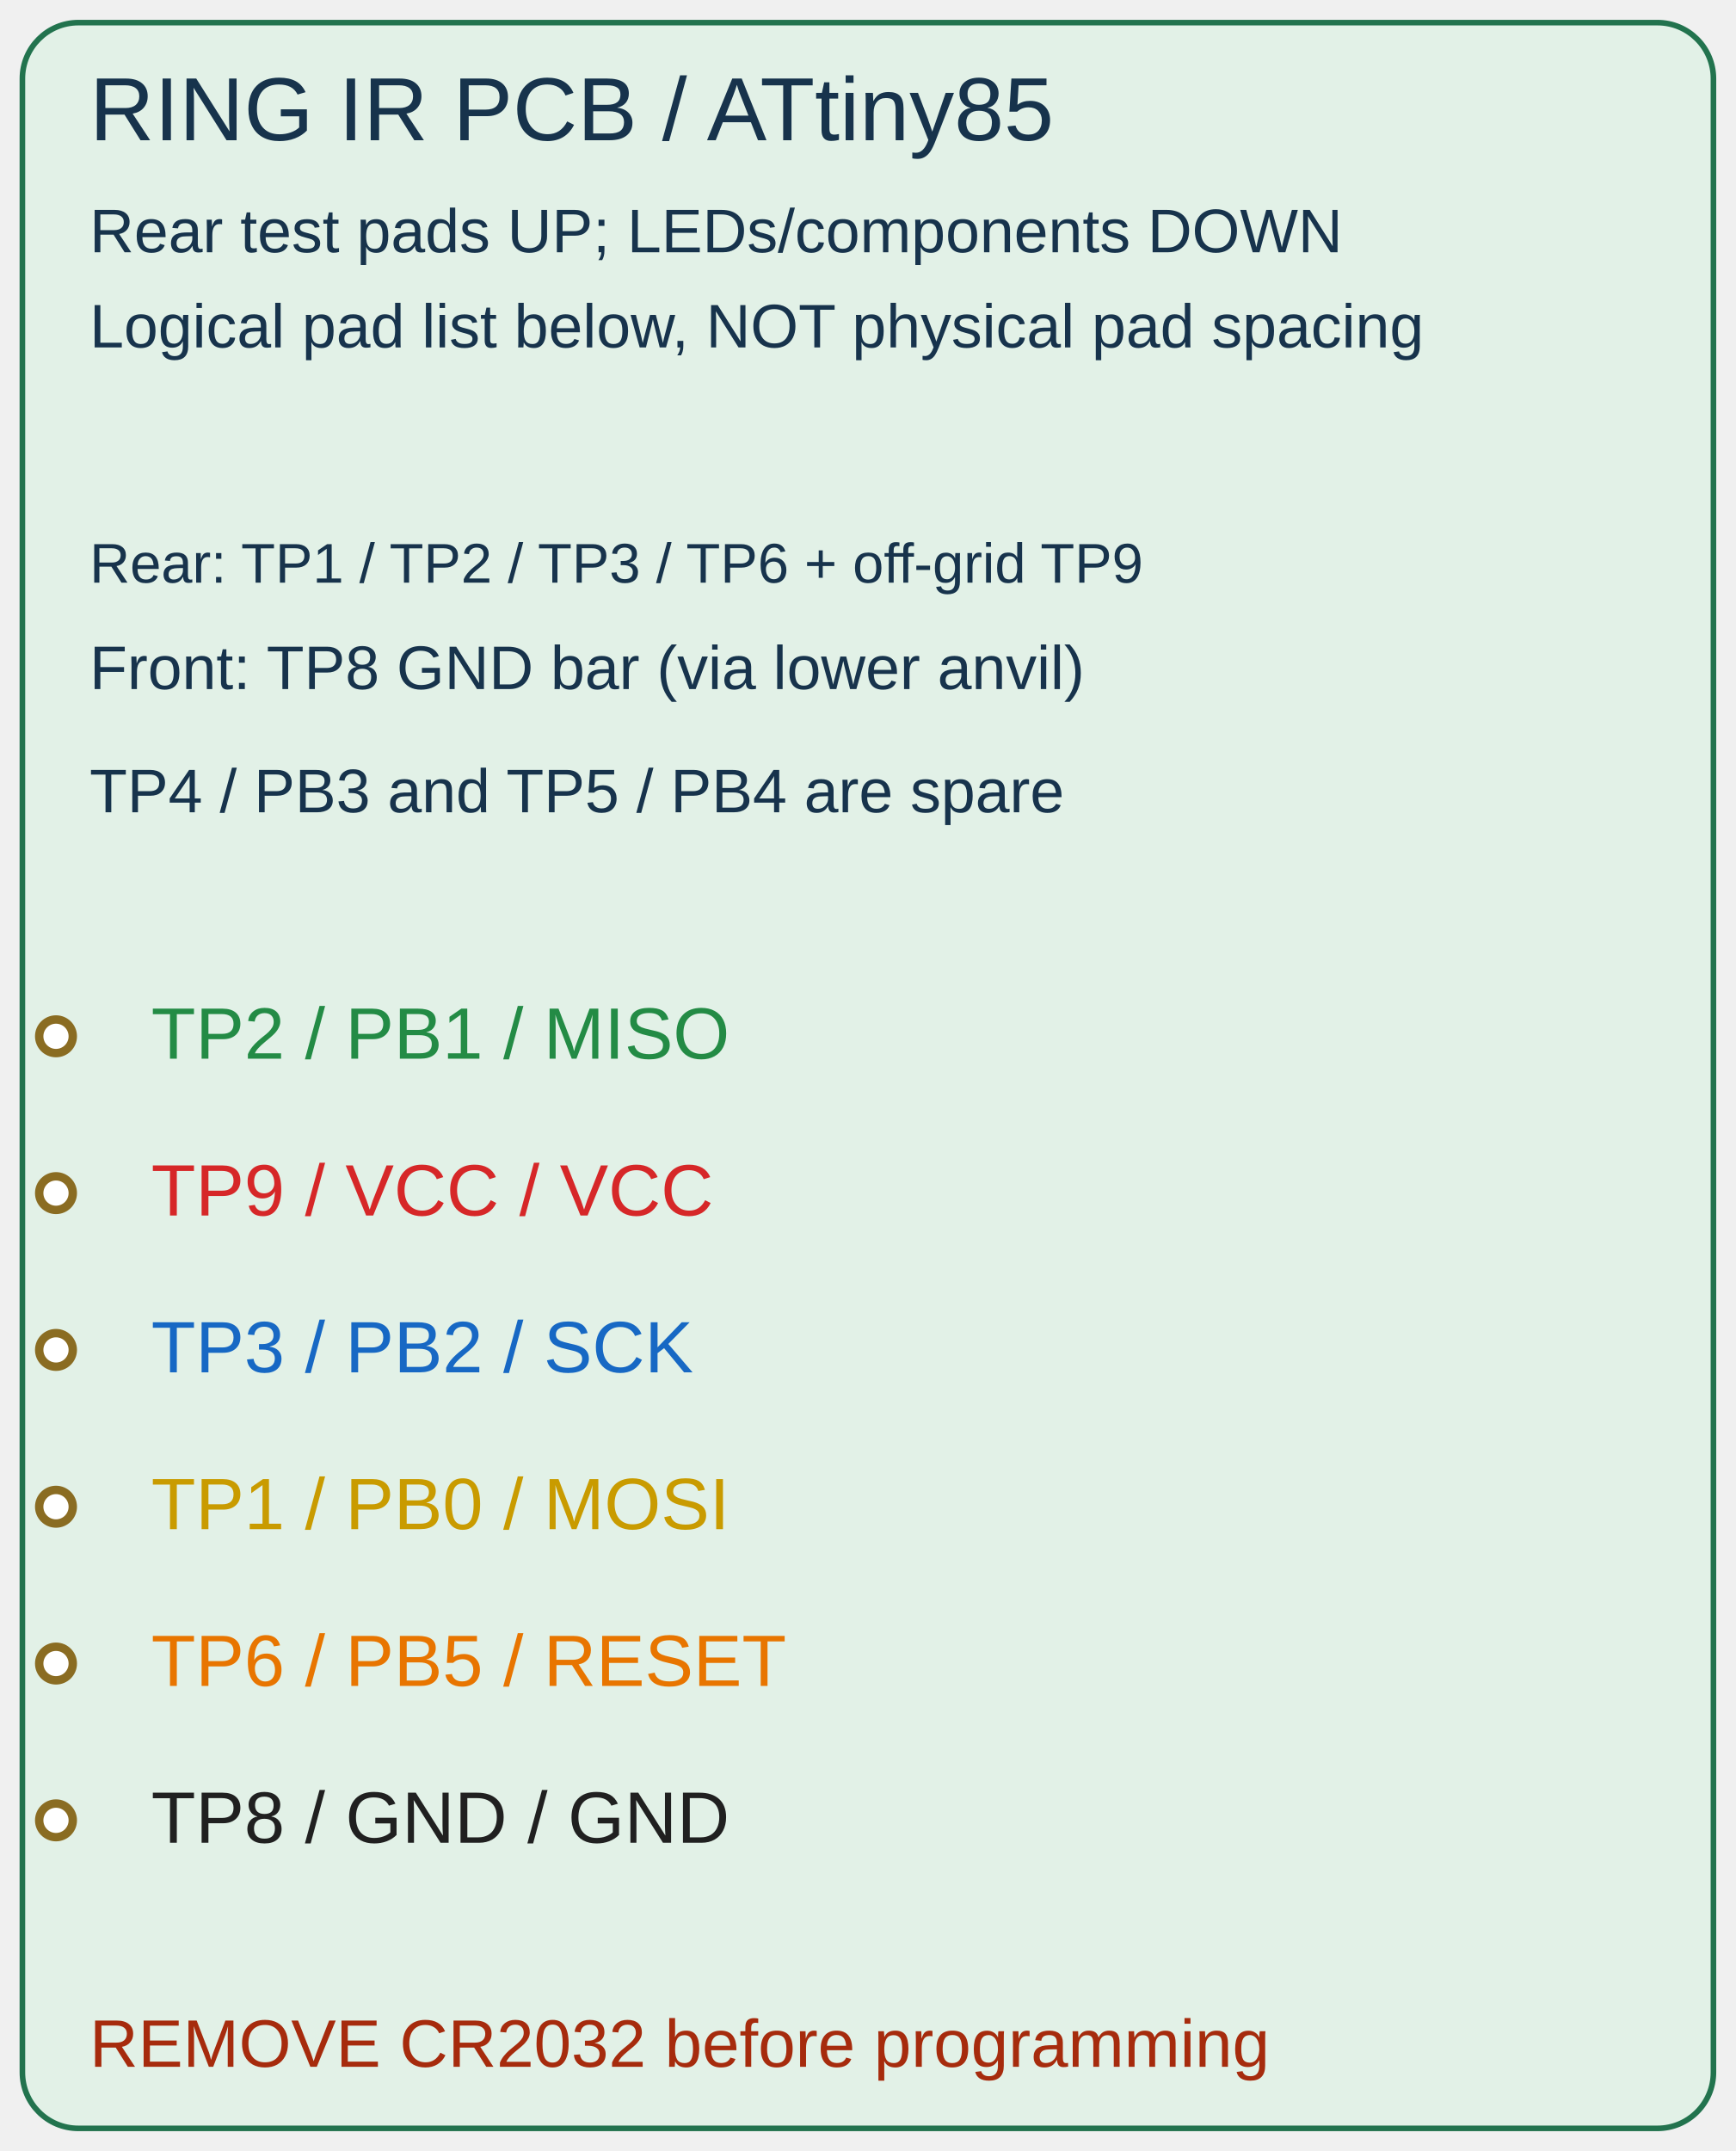
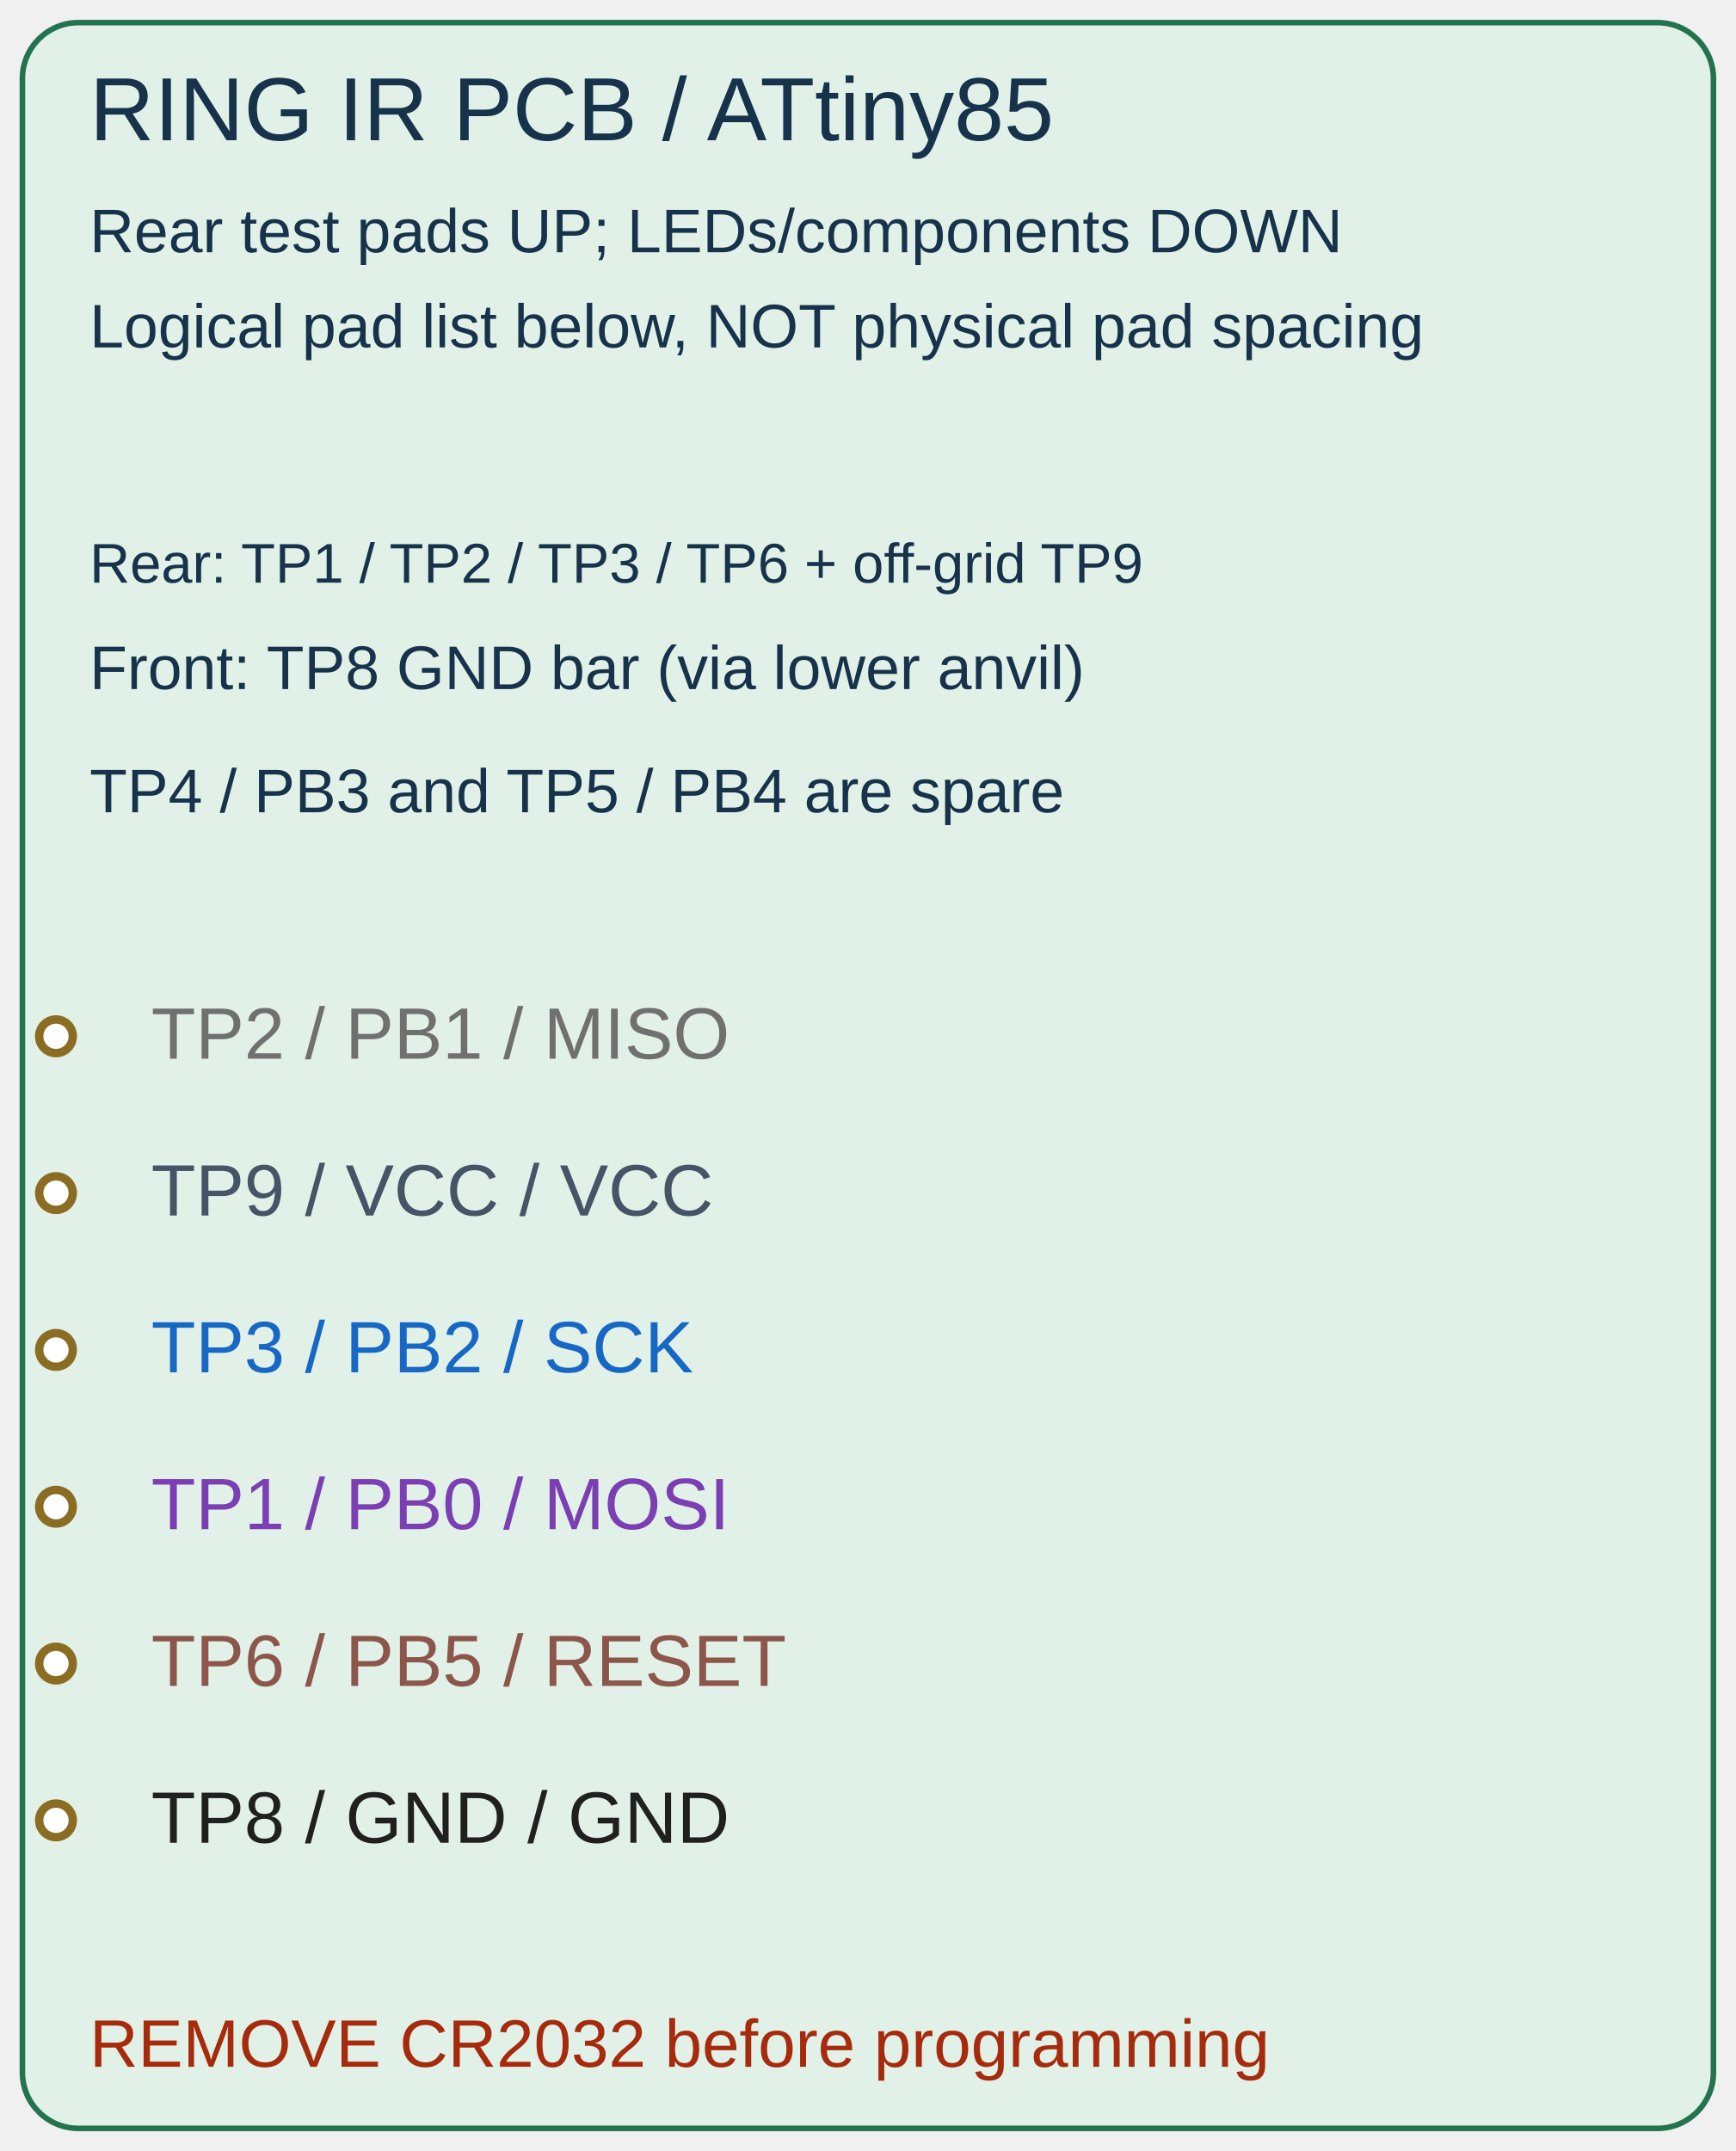
<svg xmlns="http://www.w3.org/2000/svg" width="3.444in" height="4.267in" viewBox="0 0 310 384">
  <g id="icon">
    <rect x="4" y="4" width="302" height="376" rx="10" fill="#e2f1e7" stroke="#22734e" />
    <text x="16" y="25" font-family="Droid Sans,Arial,sans-serif" font-size="16" fill="#17334c" text-anchor="start">RING IR PCB / ATtiny85</text>
    <text x="16" y="45" font-family="Droid Sans,Arial,sans-serif" font-size="11" fill="#17334c" text-anchor="start">Rear test pads UP; LEDs/components DOWN</text>
    <text x="16" y="62" font-family="Droid Sans,Arial,sans-serif" font-size="11" fill="#17334c" text-anchor="start">Logical pad list below, NOT physical pad spacing</text>
-     <text x="27" y="189" font-family="Droid Sans,Arial,sans-serif" font-size="13" fill="#238b45" text-anchor="start">TP2 / PB1 / MISO</text>
-     <text x="27" y="217" font-family="Droid Sans,Arial,sans-serif" font-size="13" fill="#d62728" text-anchor="start">TP9 / VCC / VCC</text>
+     <text x="27" y="189" font-family="Droid Sans,Arial,sans-serif" font-size="13" fill="#707070" text-anchor="start">TP2 / PB1 / MISO</text>
+     <text x="27" y="217" font-family="Droid Sans,Arial,sans-serif" font-size="13" fill="#455466" text-anchor="start">TP9 / VCC / VCC</text>
    <text x="27" y="245" font-family="Droid Sans,Arial,sans-serif" font-size="13" fill="#1768c4" text-anchor="start">TP3 / PB2 / SCK</text>
-     <text x="27" y="273" font-family="Droid Sans,Arial,sans-serif" font-size="13" fill="#c99b00" text-anchor="start">TP1 / PB0 / MOSI</text>
-     <text x="27" y="301" font-family="Droid Sans,Arial,sans-serif" font-size="13" fill="#e87500" text-anchor="start">TP6 / PB5 / RESET</text>
+     <text x="27" y="273" font-family="Droid Sans,Arial,sans-serif" font-size="13" fill="#7b3fb3" text-anchor="start">TP1 / PB0 / MOSI</text>
+     <text x="27" y="301" font-family="Droid Sans,Arial,sans-serif" font-size="13" fill="#8c564b" text-anchor="start">TP6 / PB5 / RESET</text>
    <text x="27" y="329" font-family="Droid Sans,Arial,sans-serif" font-size="13" fill="#202020" text-anchor="start">TP8 / GND / GND</text>
    <text x="16" y="104" font-family="Droid Sans,Arial,sans-serif" font-size="10" fill="#17334c" text-anchor="start">Rear: TP1 / TP2 / TP3 / TP6 + off-grid TP9</text>
    <text x="16" y="123" font-family="Droid Sans,Arial,sans-serif" font-size="11" fill="#17334c" text-anchor="start">Front: TP8 GND bar (via lower anvil)</text>
    <text x="16" y="145" font-family="Droid Sans,Arial,sans-serif" font-size="11" fill="#17334c" text-anchor="start">TP4 / PB3 and TP5 / PB4 are spare</text>
    <text x="16" y="369" font-family="Droid Sans,Arial,sans-serif" font-size="12" fill="#a62b0d" text-anchor="start">REMOVE CR2032 before programming</text>
    <circle id="connector1pin" cx="10" cy="185" r="3" fill="#fff" stroke="#8a6c22" stroke-width="1.5" />
    <circle id="connector2pin" cx="10" cy="213" r="3" fill="#fff" stroke="#8a6c22" stroke-width="1.5" />
    <circle id="connector3pin" cx="10" cy="241" r="3" fill="#fff" stroke="#8a6c22" stroke-width="1.5" />
    <circle id="connector4pin" cx="10" cy="269" r="3" fill="#fff" stroke="#8a6c22" stroke-width="1.5" />
    <circle id="connector5pin" cx="10" cy="297" r="3" fill="#fff" stroke="#8a6c22" stroke-width="1.5" />
    <circle id="connector6pin" cx="10" cy="325" r="3" fill="#fff" stroke="#8a6c22" stroke-width="1.5" />
  </g>
</svg>
